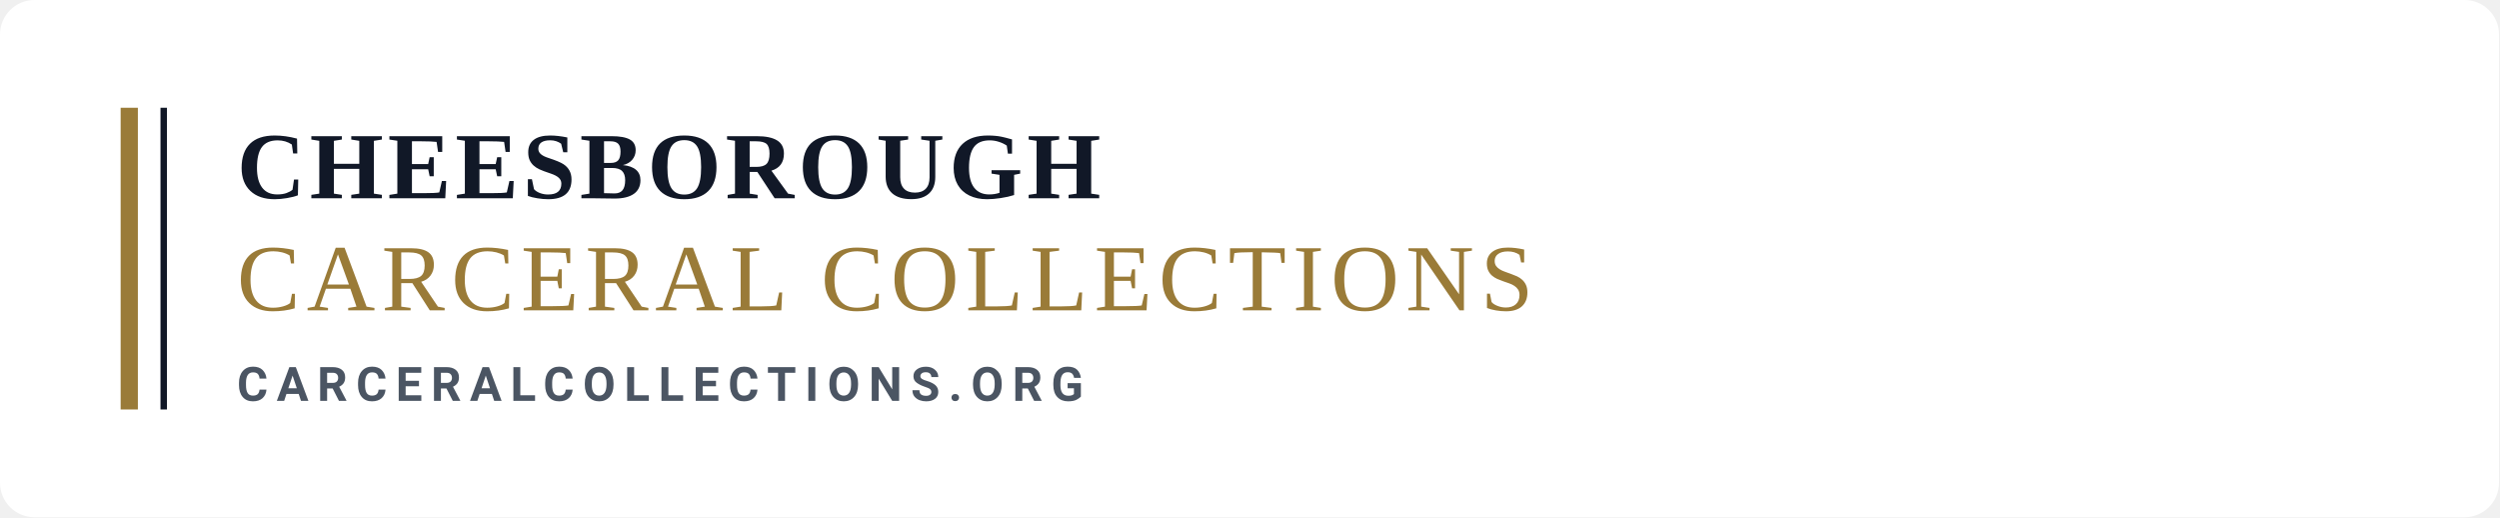
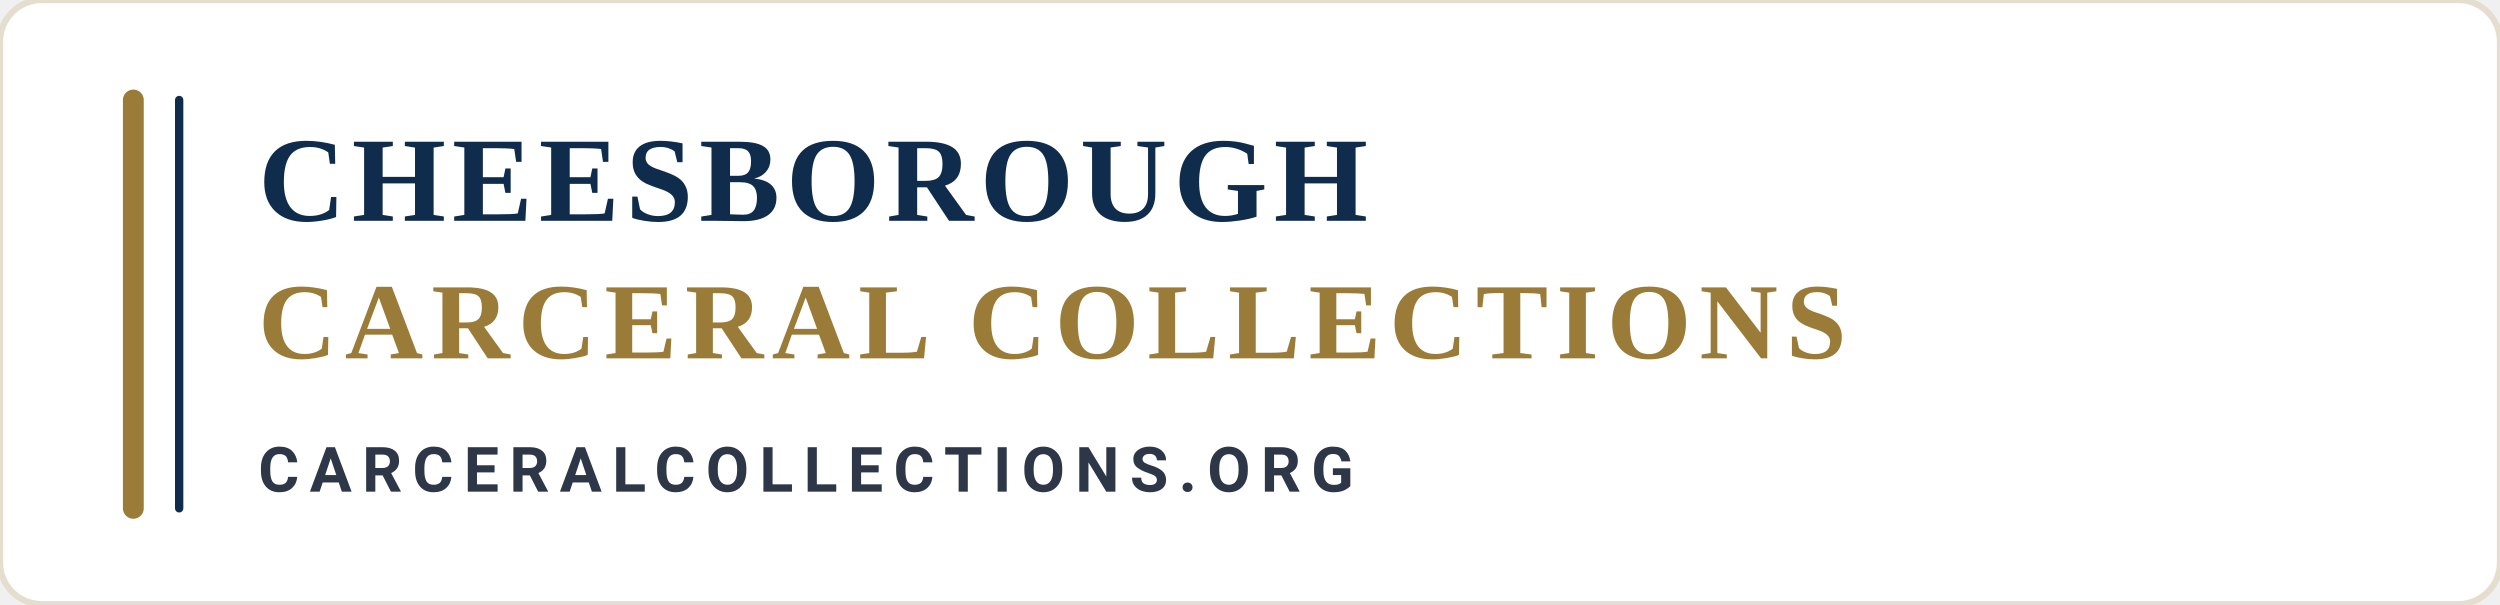
- <svg xmlns="http://www.w3.org/2000/svg" viewBox="0 0 580 120" width="100%" height="100%">
-   <rect width="580" height="120" rx="8" fill="#FFFFFF" />
-   <line x1="30" y1="25" x2="30" y2="95" stroke="#9A7B38" stroke-width="4" />
-   <line x1="38" y1="25" x2="38" y2="95" stroke="#111827" stroke-width="1.5" />
-   <text x="55" y="46" font-family="'Times New Roman', Times, serif" font-size="22" font-weight="bold" fill="#111827" letter-spacing="1">CHEESBOROUGH</text>
-   <text x="55" y="72" font-family="'Times New Roman', Times, serif" font-size="22" font-weight="normal" fill="#9A7B38" letter-spacing="1.5">CARCERAL COLLECTIONS</text>
-   <text x="55" y="93" font-family="-apple-system, BlinkMacSystemFont, 'Segoe UI', Roboto, sans-serif" font-size="11" font-weight="600" fill="#4B5563" letter-spacing="2">CARCERALCOLLECTIONS.ORG</text>
+ <svg xmlns="http://www.w3.org/2000/svg" viewBox="0 0 600 145" width="100%" height="100%">
+   <rect width="600" height="145" rx="10" fill="#FFFFFF" stroke="#E5DECE" stroke-width="1.5" />
+   <line x1="32" y1="24" x2="32" y2="122" stroke="#9A7B38" stroke-width="5" stroke-linecap="round" />
+   <line x1="43" y1="24" x2="43" y2="122" stroke="#102C4C" stroke-width="2" stroke-linecap="round" />
+   <text x="62" y="53" font-family="'Libre Baskerville', 'Times New Roman', Georgia, serif" font-size="29" font-weight="bold" fill="#102C4C" letter-spacing="1.5">CHEESBOROUGH</text>
+   <text x="62" y="86" font-family="'Libre Baskerville', 'Times New Roman', Georgia, serif" font-size="26" font-weight="bold" fill="#9A7B38" letter-spacing="2">CARCERAL COLLECTIONS</text>
+   <text x="62" y="118" font-family="-apple-system, BlinkMacSystemFont, 'Source Sans 3', 'Segoe UI', Roboto, sans-serif" font-size="15" font-weight="700" fill="#2D3748" letter-spacing="2.5">CARCERALCOLLECTIONS.ORG</text>
</svg>
